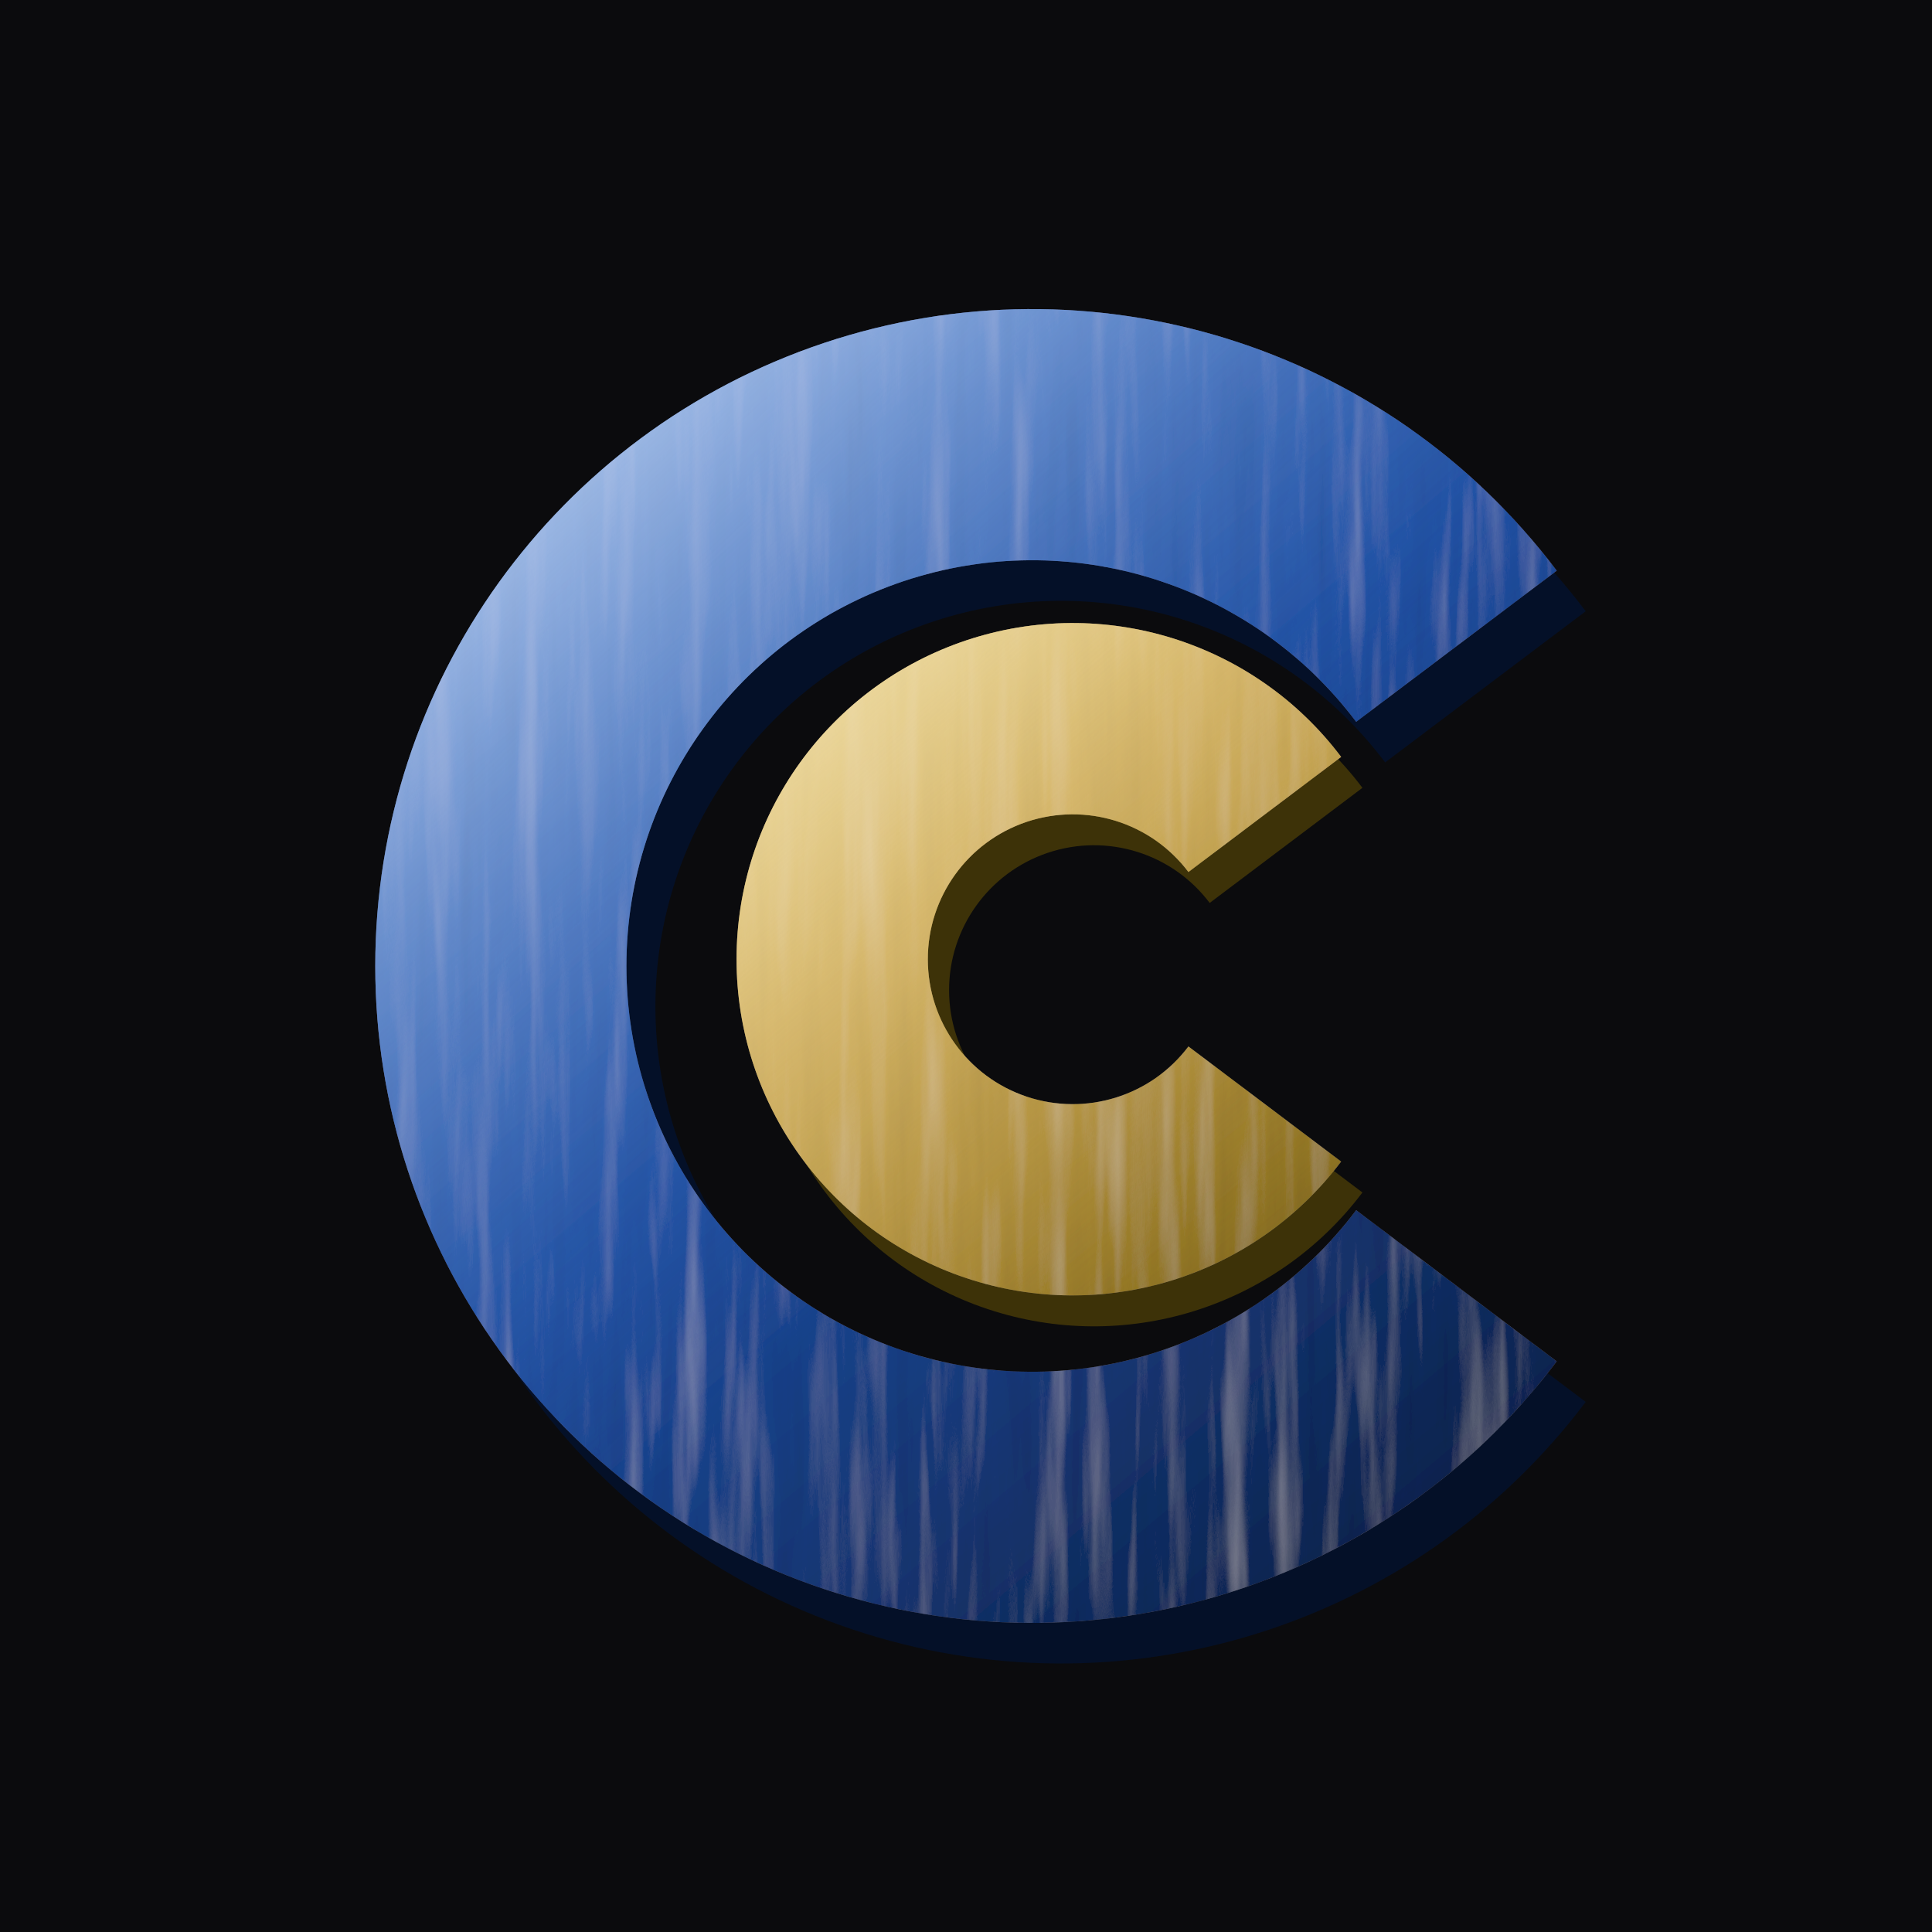
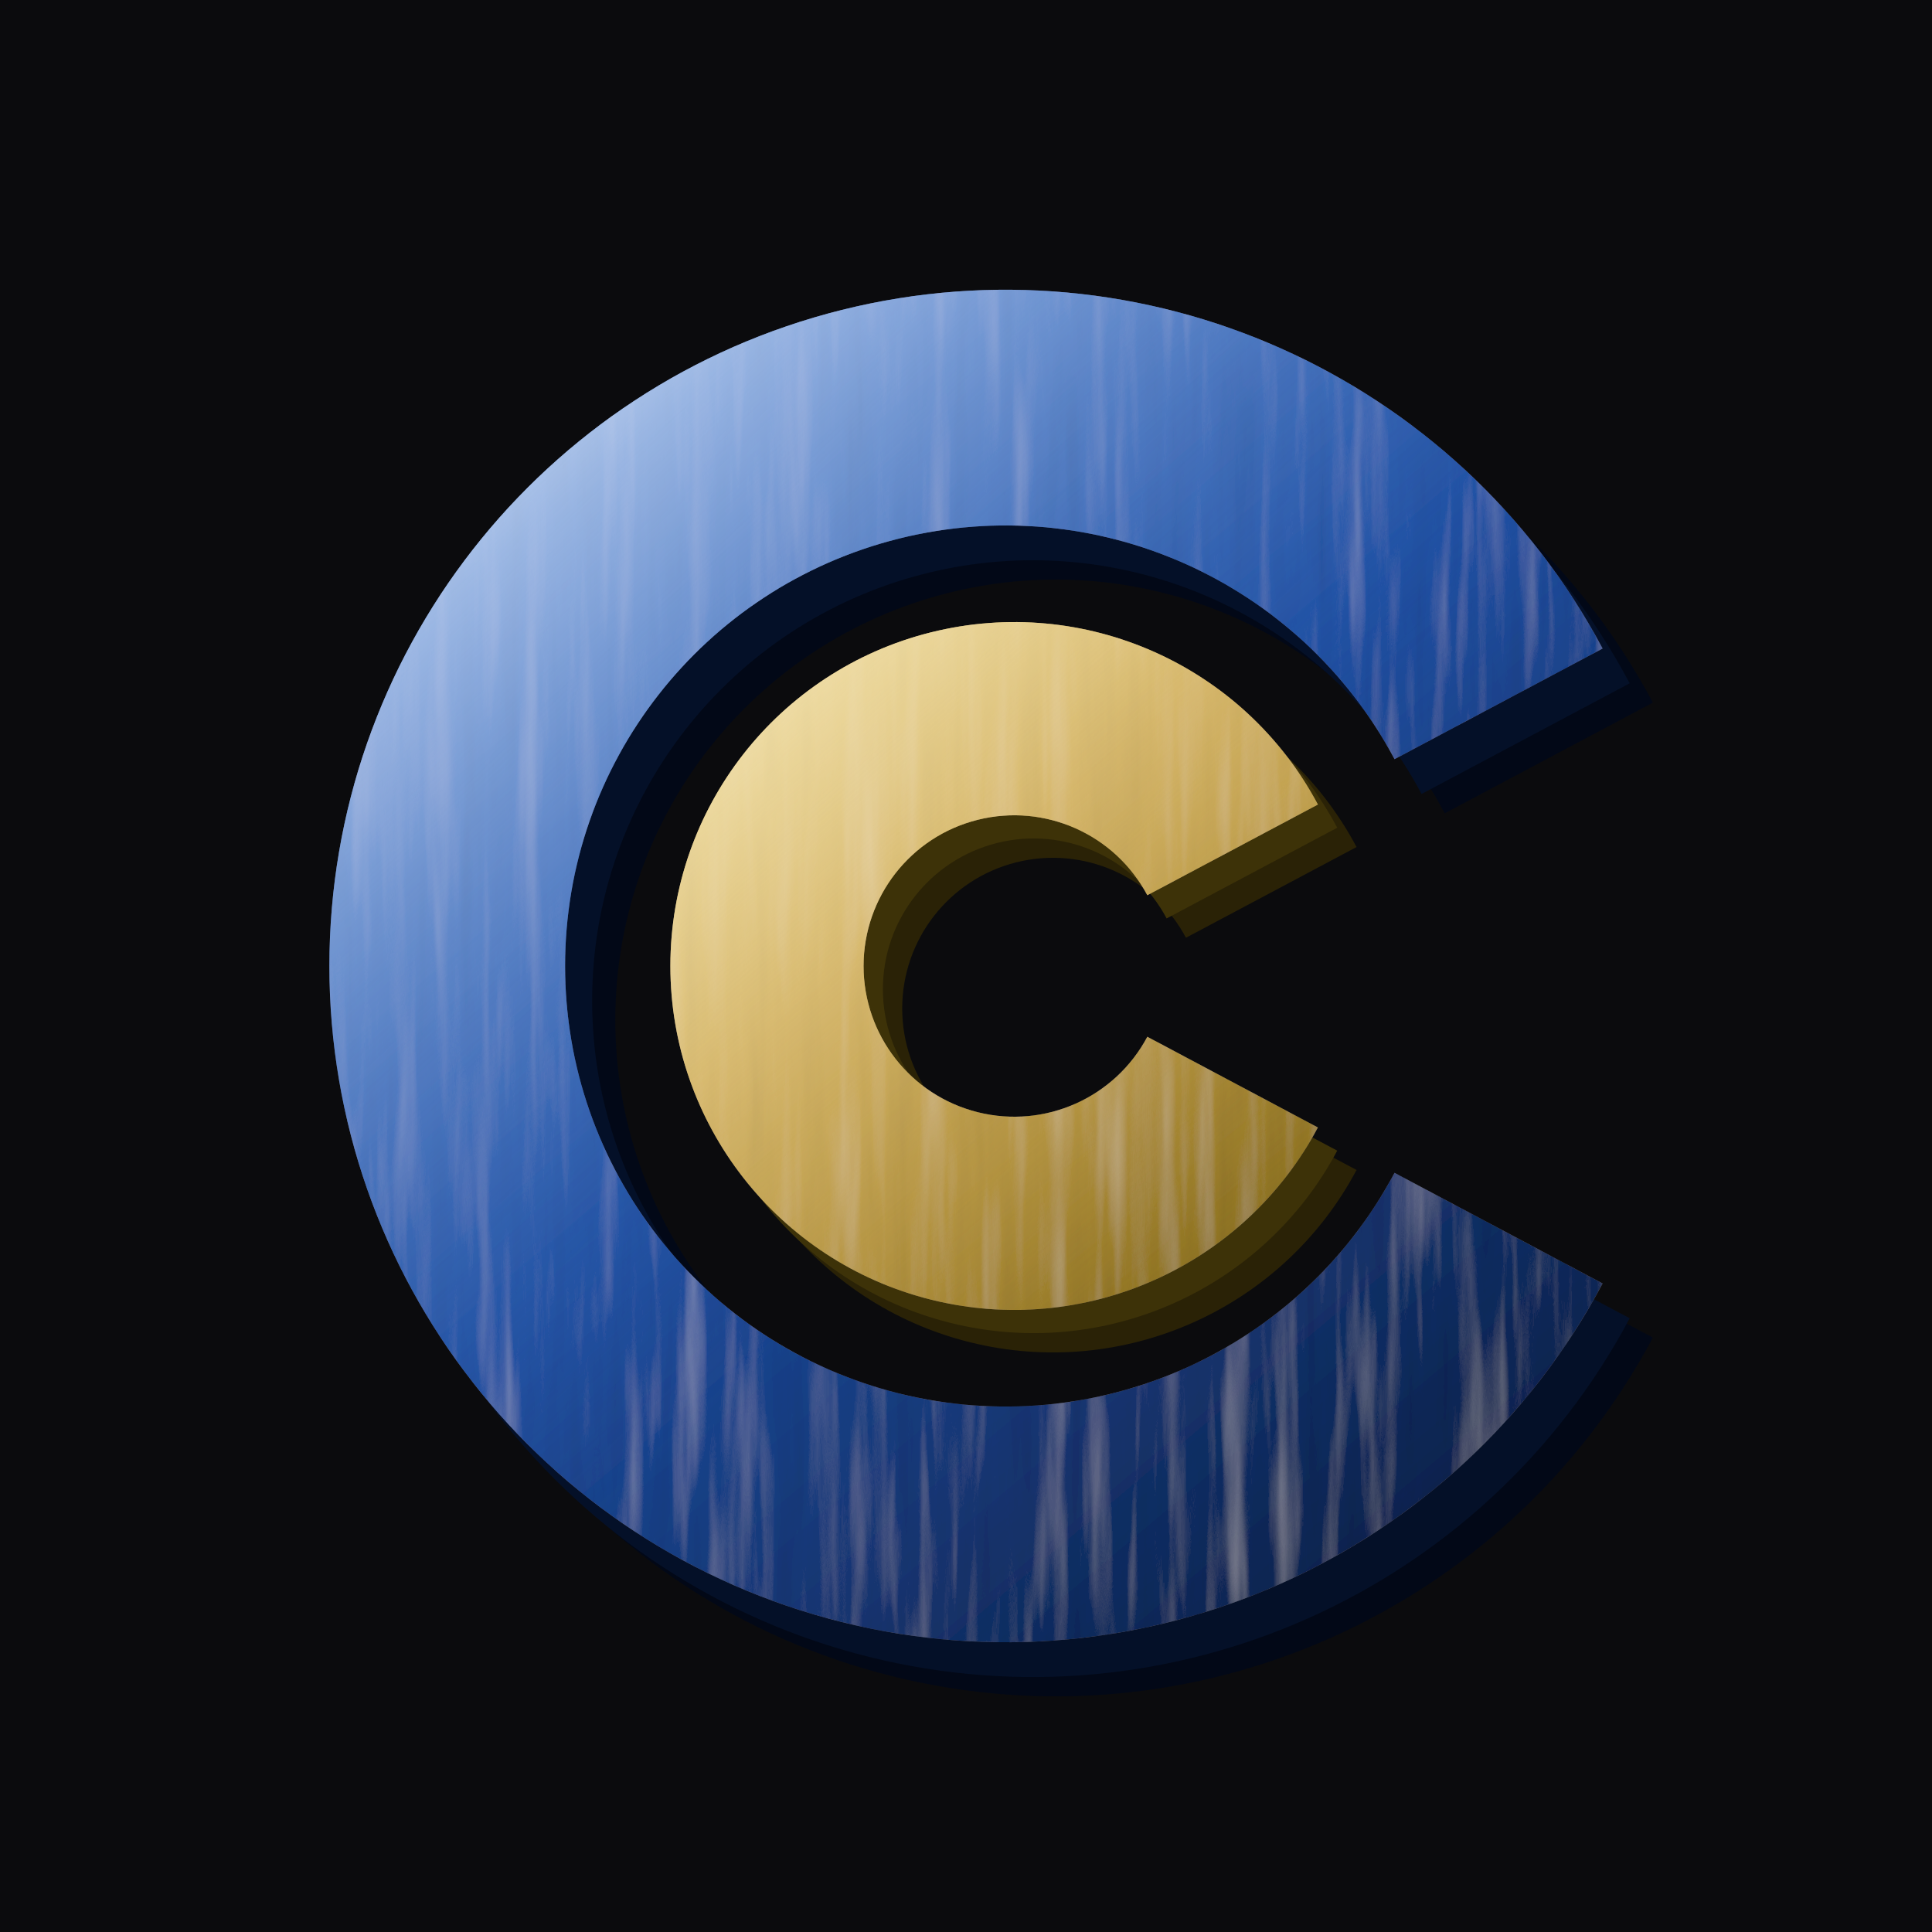
<svg xmlns="http://www.w3.org/2000/svg" viewBox="0 0 100 100" fill="none">
  <defs>
    <linearGradient id="m-blue" x1="18" y1="12" x2="82" y2="88" gradientUnits="userSpaceOnUse">
      <stop offset="0%" stop-color="#c5dcff" />
      <stop offset="18%" stop-color="#4d82d6" />
      <stop offset="48%" stop-color="#1e4fa3" />
      <stop offset="100%" stop-color="#071433" />
    </linearGradient>
    <linearGradient id="m-blue-hi" x1="22" y1="16" x2="58" y2="54" gradientUnits="userSpaceOnUse">
      <stop offset="0%" stop-color="#eef5ff" stop-opacity=".9" />
      <stop offset="100%" stop-color="#1e4fa3" stop-opacity="0" />
    </linearGradient>
    <linearGradient id="m-gold" x1="28" y1="20" x2="78" y2="82" gradientUnits="userSpaceOnUse">
      <stop offset="0%" stop-color="#fff6d2" />
      <stop offset="16%" stop-color="#edd078" />
      <stop offset="42%" stop-color="#c9a34a" />
      <stop offset="72%" stop-color="#8b7020" />
      <stop offset="100%" stop-color="#4a3c0c" />
    </linearGradient>
    <linearGradient id="m-gold-hi" x1="36" y1="26" x2="68" y2="62" gradientUnits="userSpaceOnUse">
      <stop offset="0%" stop-color="#fff8d8" stop-opacity=".95" />
      <stop offset="100%" stop-color="#c9a34a" stop-opacity="0" />
    </linearGradient>
    <filter id="m-brush" x="-8%" y="-8%" width="116%" height="116%">
      <feTurbulence type="fractalNoise" baseFrequency="0.85 0.06" numOctaves="3" seed="3" result="noise" />
      <feColorMatrix type="saturate" values="0" in="noise" result="gray" />
      <feComponentTransfer in="gray" result="grain">
        <feFuncA type="linear" slope="0.42" />
      </feComponentTransfer>
      <feComposite in="grain" in2="SourceAlpha" operator="in" result="clipped" />
      <feBlend in="SourceGraphic" in2="clipped" mode="overlay" />
    </filter>
    <filter id="m-paper" x="0" y="0" width="100%" height="100%">
-       <feTurbulence type="fractalNoise" baseFrequency="0.65" numOctaves="4" seed="11" result="n" />
+       <feTurbulence type="fractalNoise" baseFrequency="1.15" numOctaves="2" seed="11" result="n" />
      <feColorMatrix type="saturate" values="0" in="n" result="g" />
      <feComponentTransfer in="g" result="grain">
-         <feFuncA type="linear" slope="0.22" />
+         <feFuncA type="linear" slope="0.12" />
      </feComponentTransfer>
      <feBlend in="SourceGraphic" in2="grain" mode="multiply" />
    </filter>
    <radialGradient id="m-vignette" cx="50%" cy="38%" r="62%">
      <stop offset="0%" stop-color="#1a1a1f" />
      <stop offset="100%" stop-color="#0b0b0d" />
    </radialGradient>
    <linearGradient id="m-flare" x1="0" y1="0" x2="1" y2="0">
      <stop offset="0%" stop-color="#c9a34a" stop-opacity="0" />
      <stop offset="50%" stop-color="#f0d27a" stop-opacity="1" />
      <stop offset="100%" stop-color="#c9a34a" stop-opacity="0" />
    </linearGradient>
    <filter id="m-flare-glow" x="-40%" y="-400%" width="180%" height="900%">
      <feGaussianBlur stdDeviation="2.4" />
    </filter>
  </defs>
  <rect width="100" height="100" fill="#0b0b0d" />
-   <path fill="#041028" d="M80.577 29.538 A34 34 0 1 0 80.577 70.462 L70.195 62.638 A21 21 0 1 1 70.195 37.362 Z" transform="translate(1.5 2.1)" />
-   <path fill="url(#m-blue)" d="M80.577 29.538 A34 34 0 1 0 80.577 70.462 L70.195 62.638 A21 21 0 1 1 70.195 37.362 Z" filter="url(#m-brush)" />
-   <path fill="url(#m-blue-hi)" d="M80.577 29.538 A34 34 0 1 0 80.577 70.462 L70.195 62.638 A21 21 0 1 1 70.195 37.362 Z" />
-   <path fill="#3d3208" d="M69.419 39.178 A17.4 17.4 0 1 0 69.419 60.122 L61.513 54.164 A7.5 7.5 0 1 1 61.513 45.136 Z" transform="translate(1.1 1.6)" />
-   <path fill="url(#m-gold)" d="M69.419 39.178 A17.4 17.4 0 1 0 69.419 60.122 L61.513 54.164 A7.5 7.5 0 1 1 61.513 45.136 Z" filter="url(#m-brush)" />
-   <path fill="url(#m-gold-hi)" d="M69.419 39.178 A17.4 17.4 0 1 0 69.419 60.122 L61.513 54.164 A7.5 7.5 0 1 1 61.513 45.136 Z" />
+   <path fill="#020817" d="M82.952 33.568 A35 35 0 1 0 82.952 66.432 L72.18 60.704 A22.8 22.8 0 1 1 72.18 39.296 Z" transform="translate(2.6 2.8)" />
+   <path fill="#041028" d="M82.952 33.568 A35 35 0 1 0 82.952 66.432 L72.18 60.704 A22.8 22.8 0 1 1 72.18 39.296 Z" transform="translate(1.4 1.8)" />
+   <path fill="url(#m-blue)" d="M82.952 33.568 A35 35 0 1 0 82.952 66.432 L72.18 60.704 A22.8 22.8 0 1 1 72.18 39.296 Z" filter="url(#m-brush)" />
+   <path fill="url(#m-blue-hi)" d="M82.952 33.568 A35 35 0 1 0 82.952 66.432 L72.18 60.704 A22.8 22.8 0 1 1 72.18 39.296 Z" />
+   <path fill="#2a2206" d="M68.215 41.643 A17.8 17.8 0 1 0 68.215 58.357 L59.385 53.662 A7.8 7.8 0 1 1 59.385 46.338 Z" transform="translate(2 2.2)" />
+   <path fill="#3d3208" d="M68.215 41.643 A17.8 17.8 0 1 0 68.215 58.357 L59.385 53.662 A7.8 7.8 0 1 1 59.385 46.338 Z" transform="translate(1 1.2)" />
+   <path fill="url(#m-gold)" d="M68.215 41.643 A17.8 17.8 0 1 0 68.215 58.357 L59.385 53.662 A7.8 7.8 0 1 1 59.385 46.338 Z" filter="url(#m-brush)" />
+   <path fill="url(#m-gold-hi)" d="M68.215 41.643 A17.8 17.8 0 1 0 68.215 58.357 L59.385 53.662 A7.8 7.8 0 1 1 59.385 46.338 Z" />
</svg>
